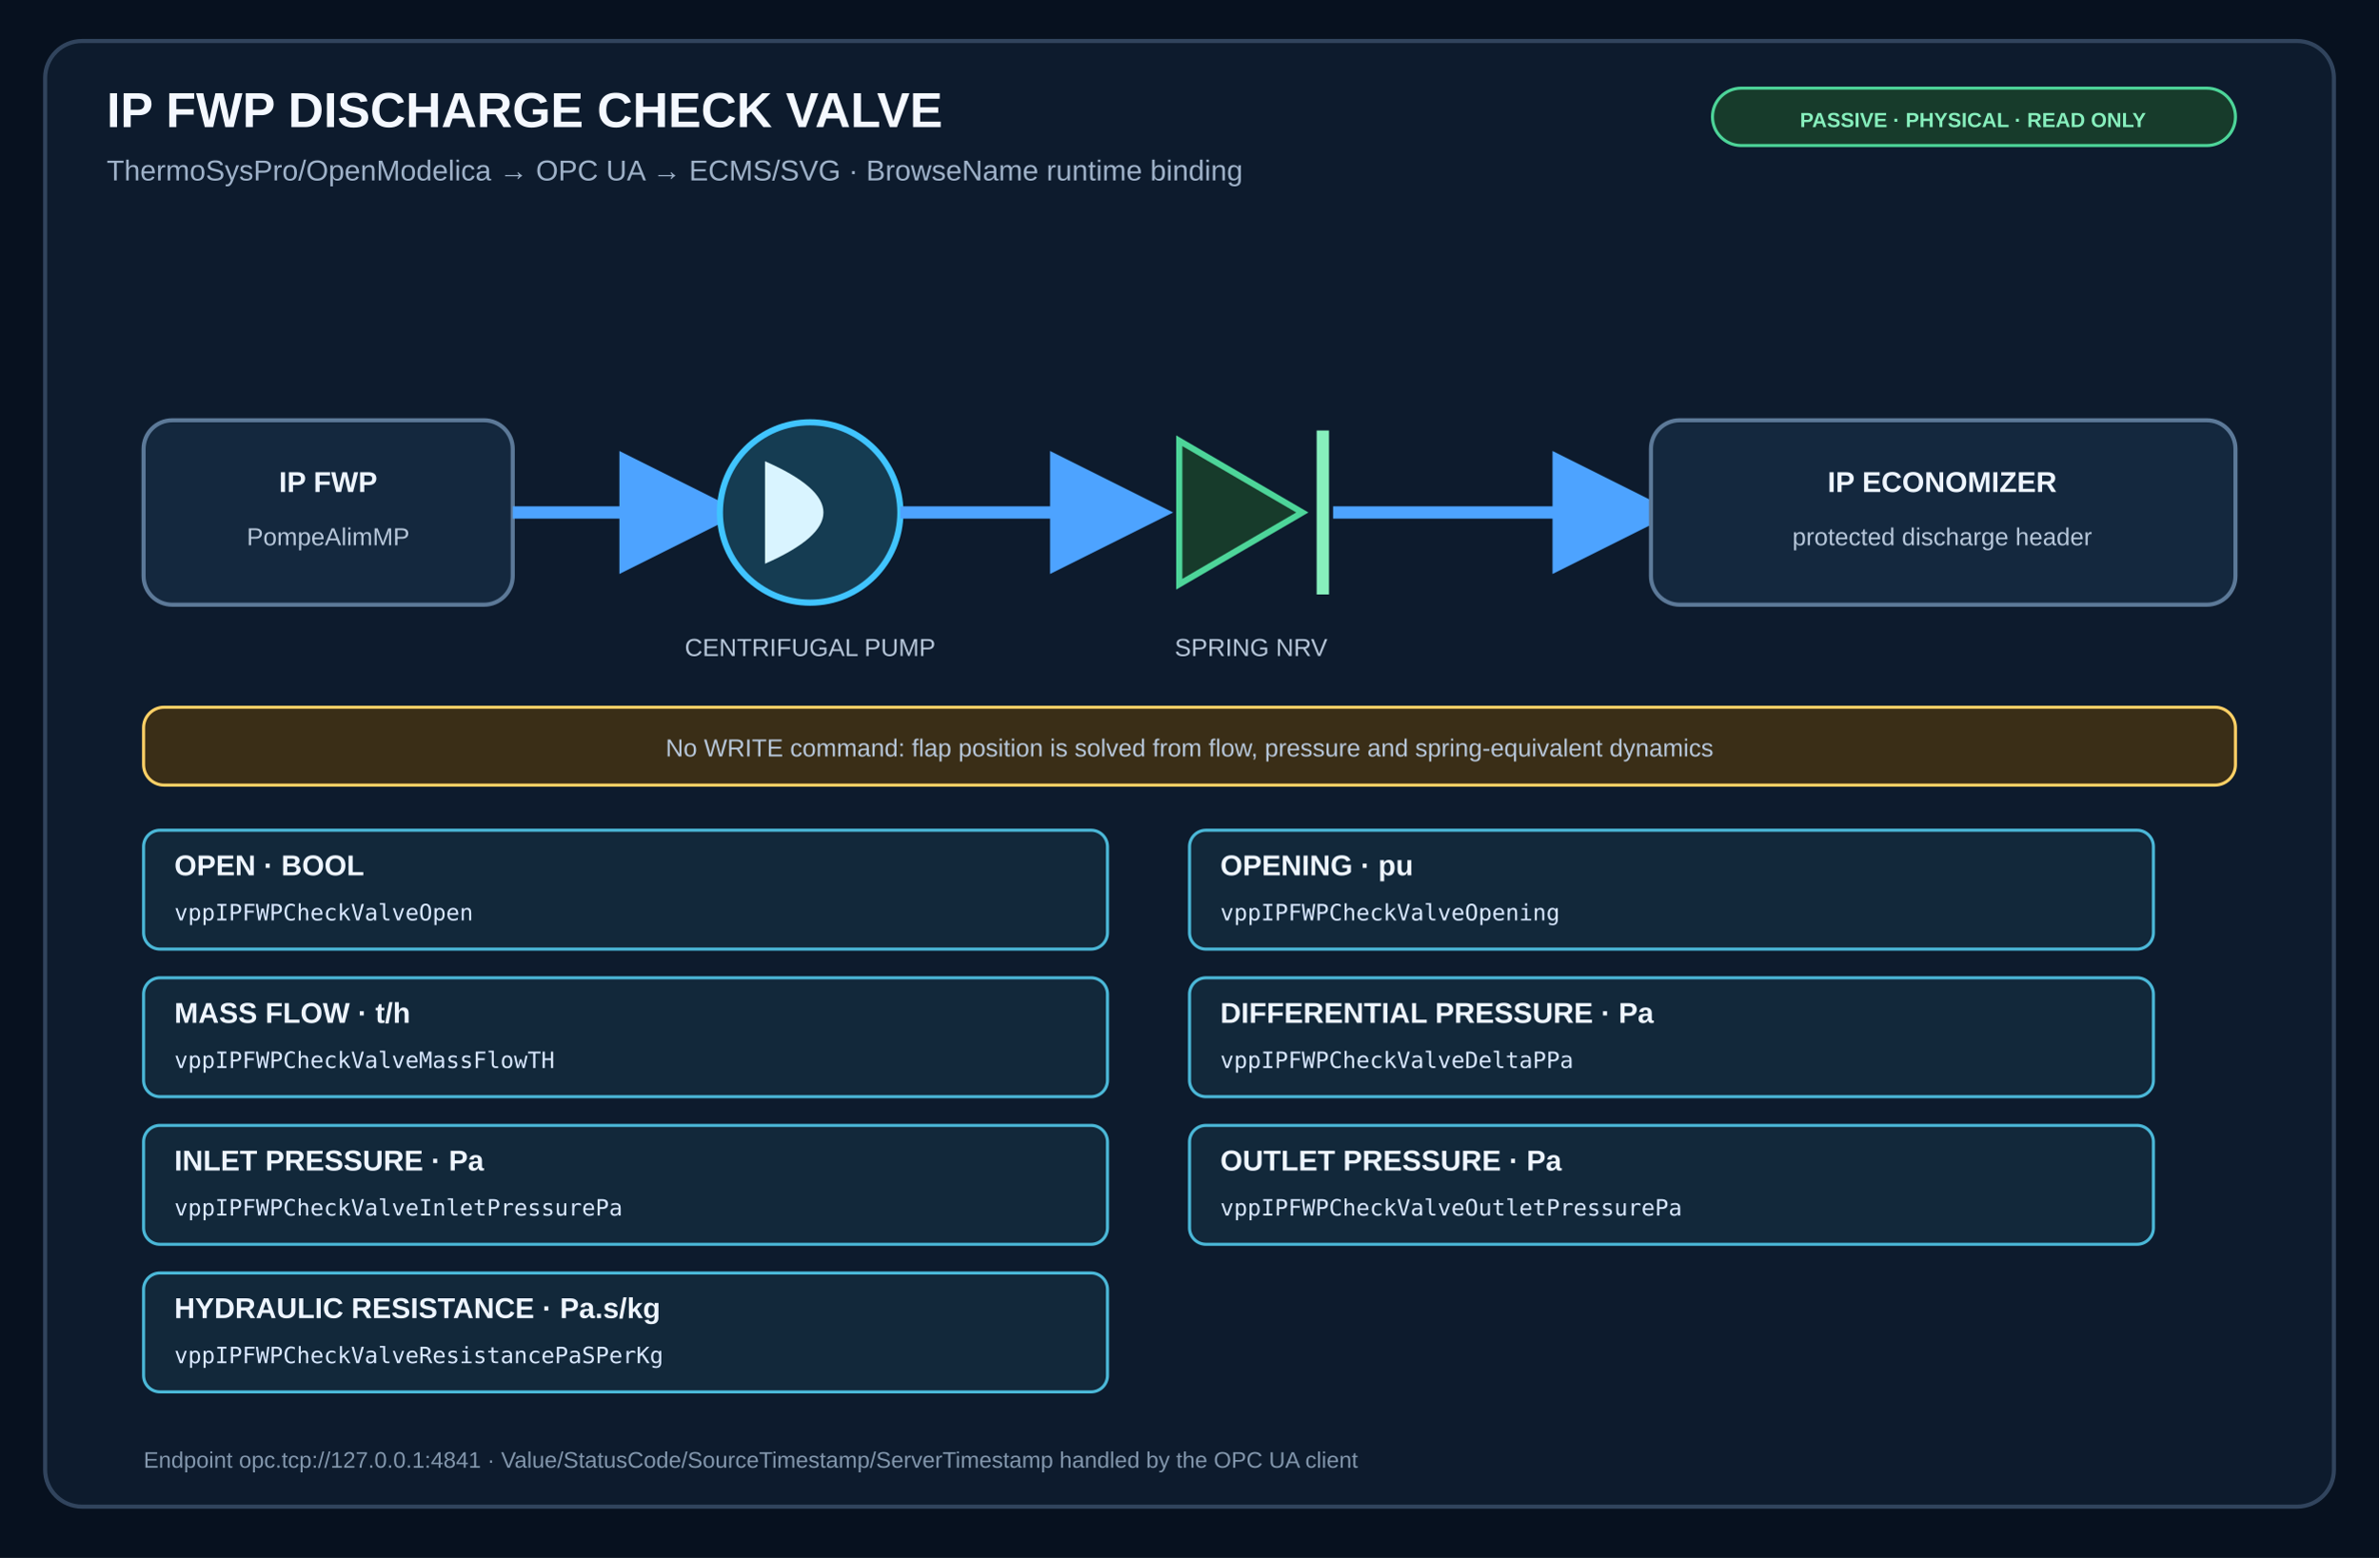
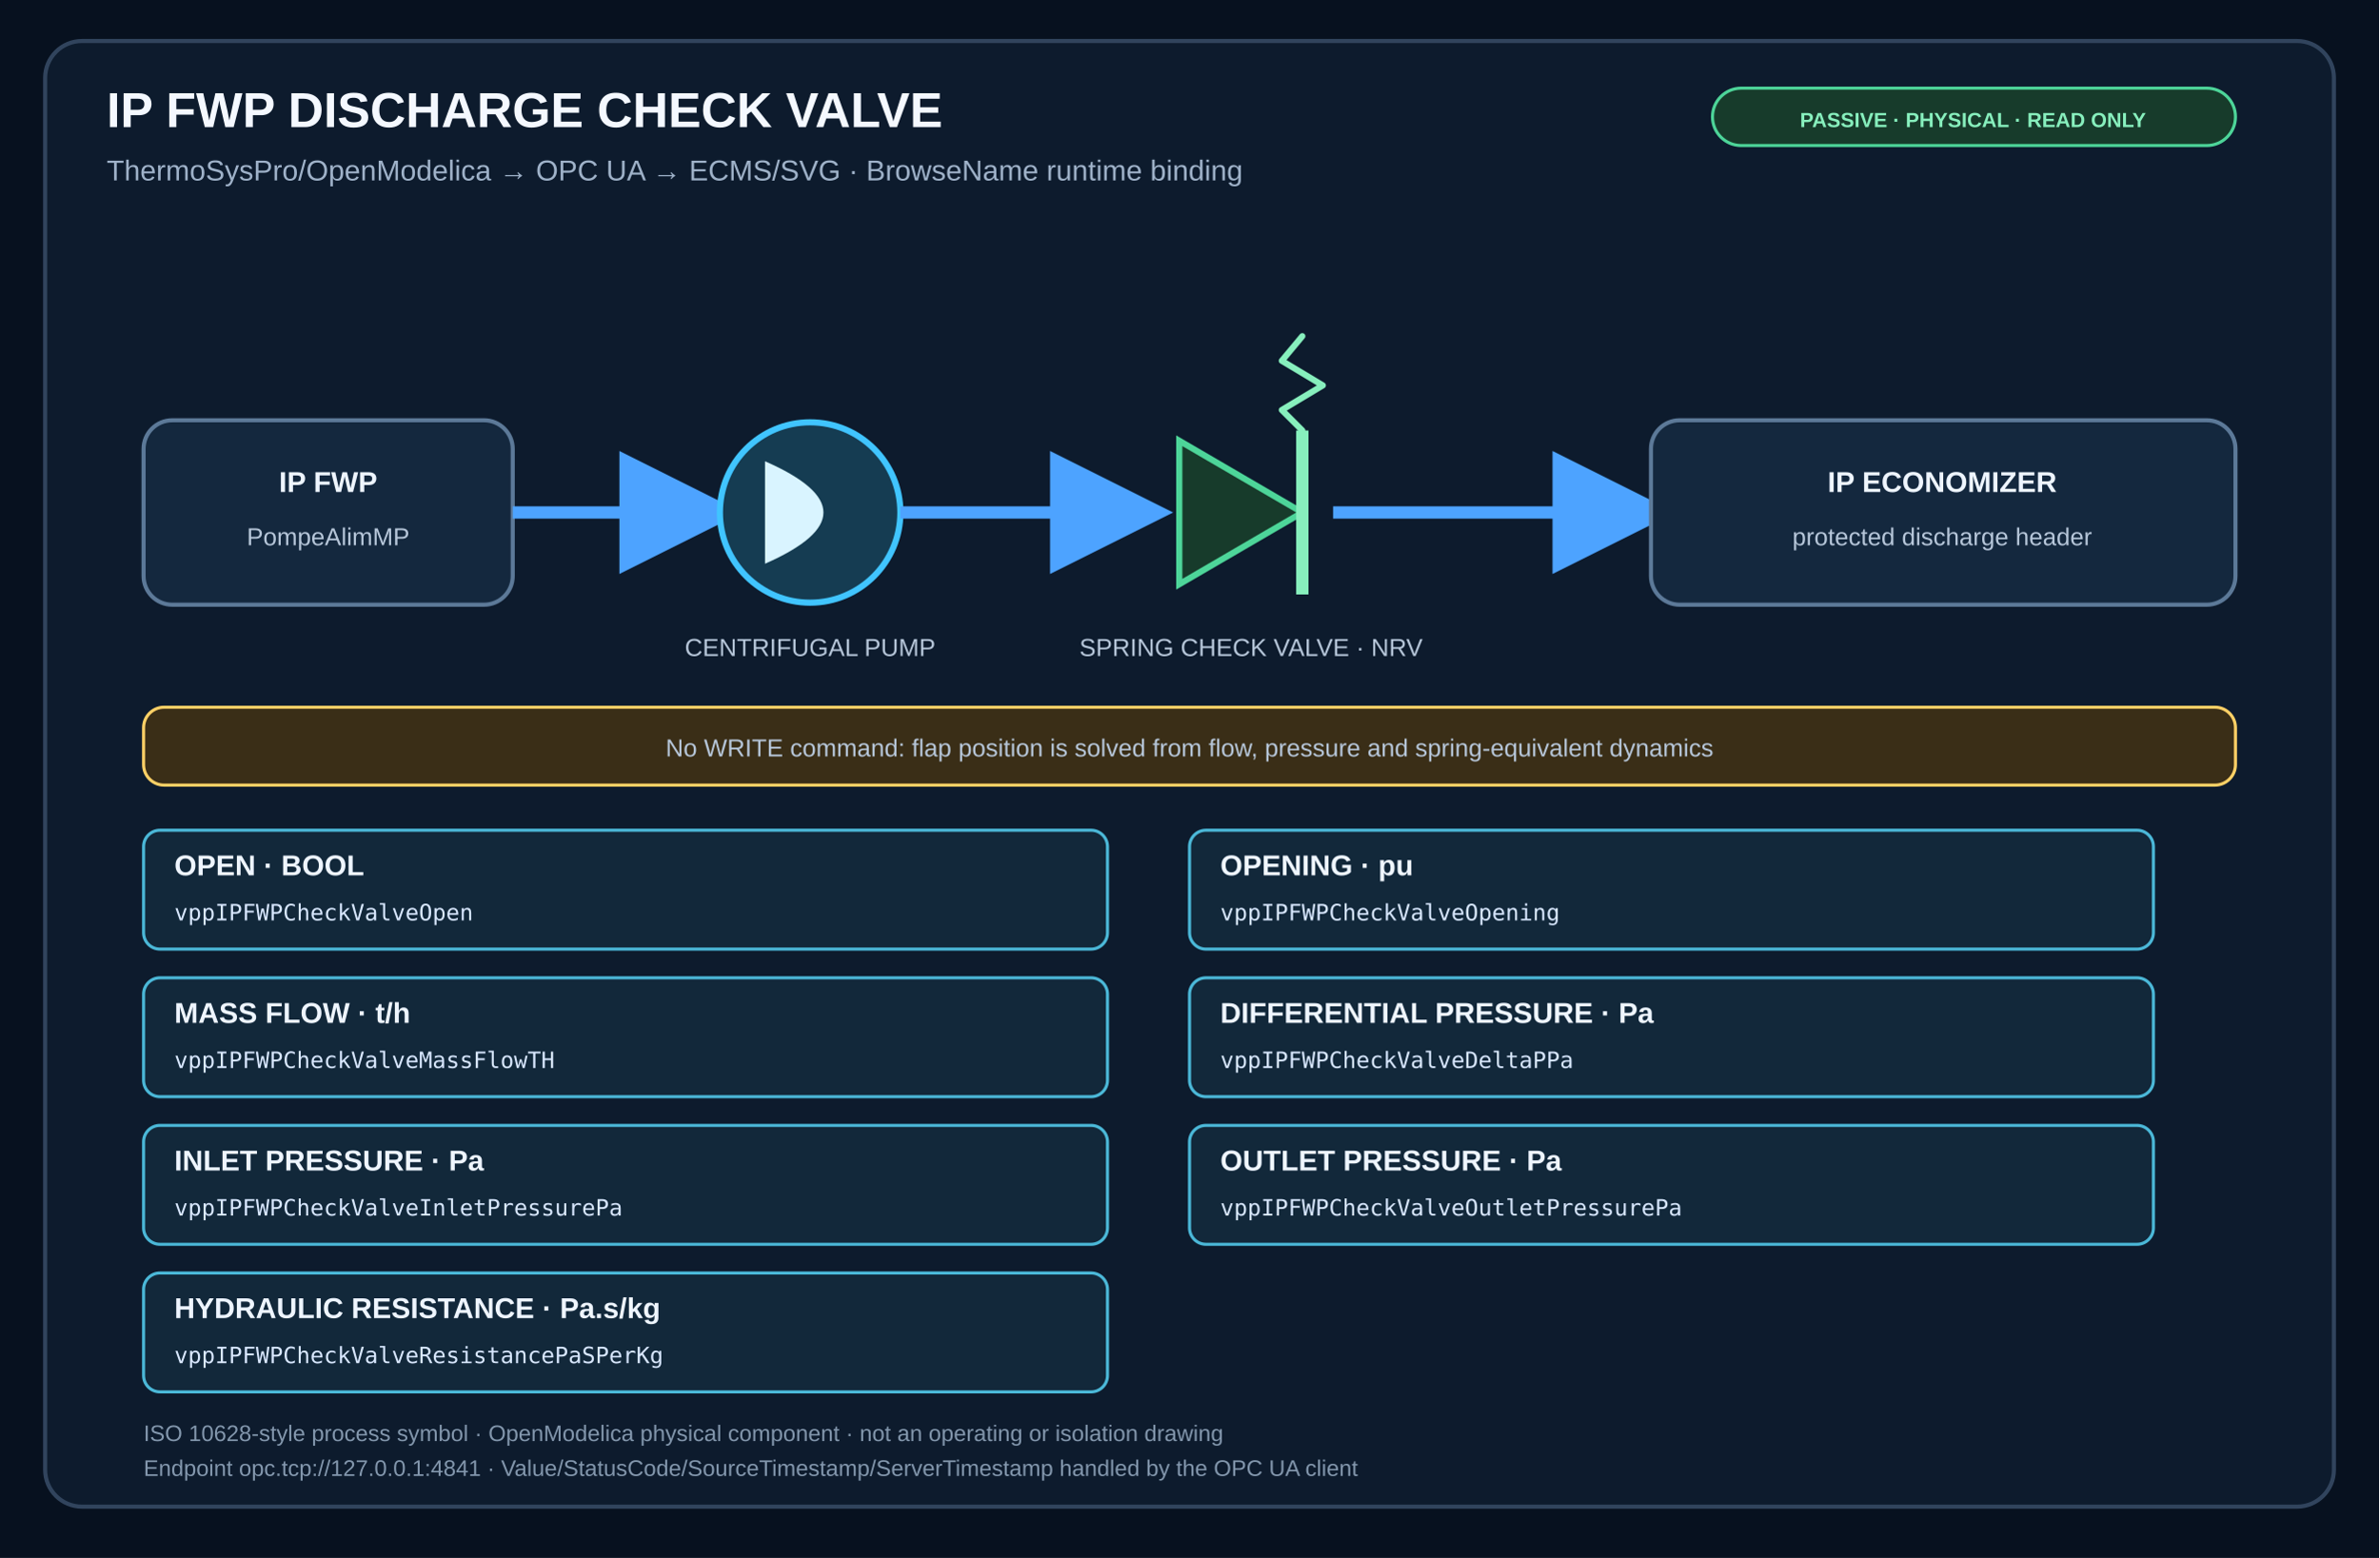
<svg xmlns="http://www.w3.org/2000/svg" width="1160" height="760" viewBox="0 0 1160 760" role="img" aria-labelledby="title desc" data-protocol="OPC UA" data-endpoint="opc.tcp://127.0.0.1:4841" data-equipment-id="FWP-IP-DISCHARGE-NRV">
  <style>
  .bg{fill:#07111f}.panel{fill:#0d1b2d;stroke:#31445d;stroke-width:2}
  .title{fill:#f4f8ff;font:700 24px Arial,sans-serif}.sub{fill:#9fb2c9;font:14px Arial,sans-serif}
  .label{fill:#eef5ff;font:700 14px Arial,sans-serif}.small{fill:#b7c7da;font:12px Arial,sans-serif}
  .mono{fill:#d9e8ff;font:11px Consolas,monospace}.muted{fill:#8397ad;font:11px Arial,sans-serif}
  .equip{fill:#14283e;stroke:#5c7998;stroke-width:2}.pump{fill:#153c52;stroke:#40c4ff;stroke-width:3}
  .nrv{fill:#173b2b;stroke:#4dd599;stroke-width:3}.water{fill:none;stroke:#4da3ff;stroke-width:6}
  .io{fill:#12283a;stroke:#4bb8d8;stroke-width:1.5}.passive{fill:#3a2e17;stroke:#ffd166;stroke-width:1.5}
  .badge{fill:#173b2b;stroke:#4dd599;stroke-width:1.5}.badgeText{fill:#87efbd;font:700 10px Arial,sans-serif}
</style>
  <defs>
    <marker id="waterArrow" markerWidth="10" markerHeight="10" refX="8" refY="5" orient="auto">
      <path d="M0 0L10 5L0 10Z" fill="#4da3ff" />
    </marker>
  </defs>
  <rect class="bg" width="1160" height="760" />
  <rect class="panel" x="22" y="20" width="1116" height="715" rx="18" />
  <text class="title" x="52" y="62">IP FWP DISCHARGE CHECK VALVE</text>
  <text class="sub" x="52" y="88">ThermoSysPro/OpenModelica → OPC UA → ECMS/SVG · BrowseName runtime binding</text>
  <rect class="badge" x="835" y="43" width="255" height="28" rx="14" />
  <text class="badgeText" x="962" y="62" text-anchor="middle">PASSIVE · PHYSICAL · READ ONLY</text>
  <rect class="equip" x="70" y="205" width="180" height="90" rx="14" />
  <text class="label" x="160" y="240" text-anchor="middle">IP FWP</text>
  <text class="small" x="160" y="266" text-anchor="middle">PompeAlimMP</text>
  <path class="water" d="M250 250H350" marker-end="url(#waterArrow)" />
  <circle class="pump" cx="395" cy="250" r="44" />
  <path d="M373 275Q430 250 373 225Z" fill="#d9f4ff" />
  <text class="small" x="395" y="320" text-anchor="middle">CENTRIFUGAL PUMP</text>
  <path class="water" d="M439 250H560" marker-end="url(#waterArrow)" />
-   <g data-component="vppIPFWPCheckValve">
+   <g data-component="vppIPFWPCheckValve" data-symbol-type="SPRING_CHECK_VALVE" data-symbol-convention="ISO-10628-style" aria-label="Spring-loaded non-return valve">
    <polygon class="nrv" points="575,215 635,250 575,285" />
-     <line x1="645" y1="210" x2="645" y2="290" stroke="#87efbd" stroke-width="6" />
-     <text class="small" x="610" y="320" text-anchor="middle">SPRING NRV</text>
+     <line x1="635" y1="210" x2="635" y2="290" stroke="#87efbd" stroke-width="6" />
+     <polyline points="635,210 625,200 645,188 625,176 635,164" fill="none" stroke="#87efbd" stroke-width="3" stroke-linecap="round" stroke-linejoin="round" />
+     <text class="small" x="610" y="320" text-anchor="middle">SPRING CHECK VALVE · NRV</text>
  </g>
  <path class="water" d="M650 250H805" marker-end="url(#waterArrow)" />
  <rect class="equip" x="805" y="205" width="285" height="90" rx="14" />
  <text class="label" x="947" y="240" text-anchor="middle">IP ECONOMIZER</text>
  <text class="small" x="947" y="266" text-anchor="middle">protected discharge header</text>
  <rect class="passive" x="70" y="345" width="1020" height="38" rx="10" />
  <text class="small" x="580" y="369" text-anchor="middle">No WRITE command: flap position is solved from flow, pressure and spring-equivalent dynamics</text>
  <g data-opcua-access="READ_ONLY" data-opcua-browse-name="vppIPFWPCheckValveOpen">
    <rect class="io" x="70" y="405" width="470" height="58" rx="8" />
    <text class="label" x="85" y="427">OPEN · BOOL</text>
    <text class="mono" x="85" y="449">vppIPFWPCheckValveOpen</text>
  </g>
  <g data-opcua-access="READ_ONLY" data-opcua-browse-name="vppIPFWPCheckValveOpening">
    <rect class="io" x="580" y="405" width="470" height="58" rx="8" />
    <text class="label" x="595" y="427">OPENING · pu</text>
    <text class="mono" x="595" y="449">vppIPFWPCheckValveOpening</text>
  </g>
  <g data-opcua-access="READ_ONLY" data-opcua-browse-name="vppIPFWPCheckValveMassFlowTH">
    <rect class="io" x="70" y="477" width="470" height="58" rx="8" />
    <text class="label" x="85" y="499">MASS FLOW · t/h</text>
    <text class="mono" x="85" y="521">vppIPFWPCheckValveMassFlowTH</text>
  </g>
  <g data-opcua-access="READ_ONLY" data-opcua-browse-name="vppIPFWPCheckValveDeltaPPa">
    <rect class="io" x="580" y="477" width="470" height="58" rx="8" />
    <text class="label" x="595" y="499">DIFFERENTIAL PRESSURE · Pa</text>
    <text class="mono" x="595" y="521">vppIPFWPCheckValveDeltaPPa</text>
  </g>
  <g data-opcua-access="READ_ONLY" data-opcua-browse-name="vppIPFWPCheckValveInletPressurePa">
    <rect class="io" x="70" y="549" width="470" height="58" rx="8" />
    <text class="label" x="85" y="571">INLET PRESSURE · Pa</text>
    <text class="mono" x="85" y="593">vppIPFWPCheckValveInletPressurePa</text>
  </g>
  <g data-opcua-access="READ_ONLY" data-opcua-browse-name="vppIPFWPCheckValveOutletPressurePa">
    <rect class="io" x="580" y="549" width="470" height="58" rx="8" />
    <text class="label" x="595" y="571">OUTLET PRESSURE · Pa</text>
    <text class="mono" x="595" y="593">vppIPFWPCheckValveOutletPressurePa</text>
  </g>
  <g data-opcua-access="READ_ONLY" data-opcua-browse-name="vppIPFWPCheckValveResistancePaSPerKg">
    <rect class="io" x="70" y="621" width="470" height="58" rx="8" />
    <text class="label" x="85" y="643">HYDRAULIC RESISTANCE · Pa.s/kg</text>
    <text class="mono" x="85" y="665">vppIPFWPCheckValveResistancePaSPerKg</text>
  </g>
-   <text class="muted" x="70" y="716">Endpoint opc.tcp://127.0.0.1:4841 · Value/StatusCode/SourceTimestamp/ServerTimestamp handled by the OPC UA client</text>
+   <text class="muted" x="70" y="703">ISO 10628-style process symbol · OpenModelica physical component · not an operating or isolation drawing</text>
+   <text class="muted" x="70" y="720">Endpoint opc.tcp://127.0.0.1:4841 · Value/StatusCode/SourceTimestamp/ServerTimestamp handled by the OPC UA client</text>
</svg>
